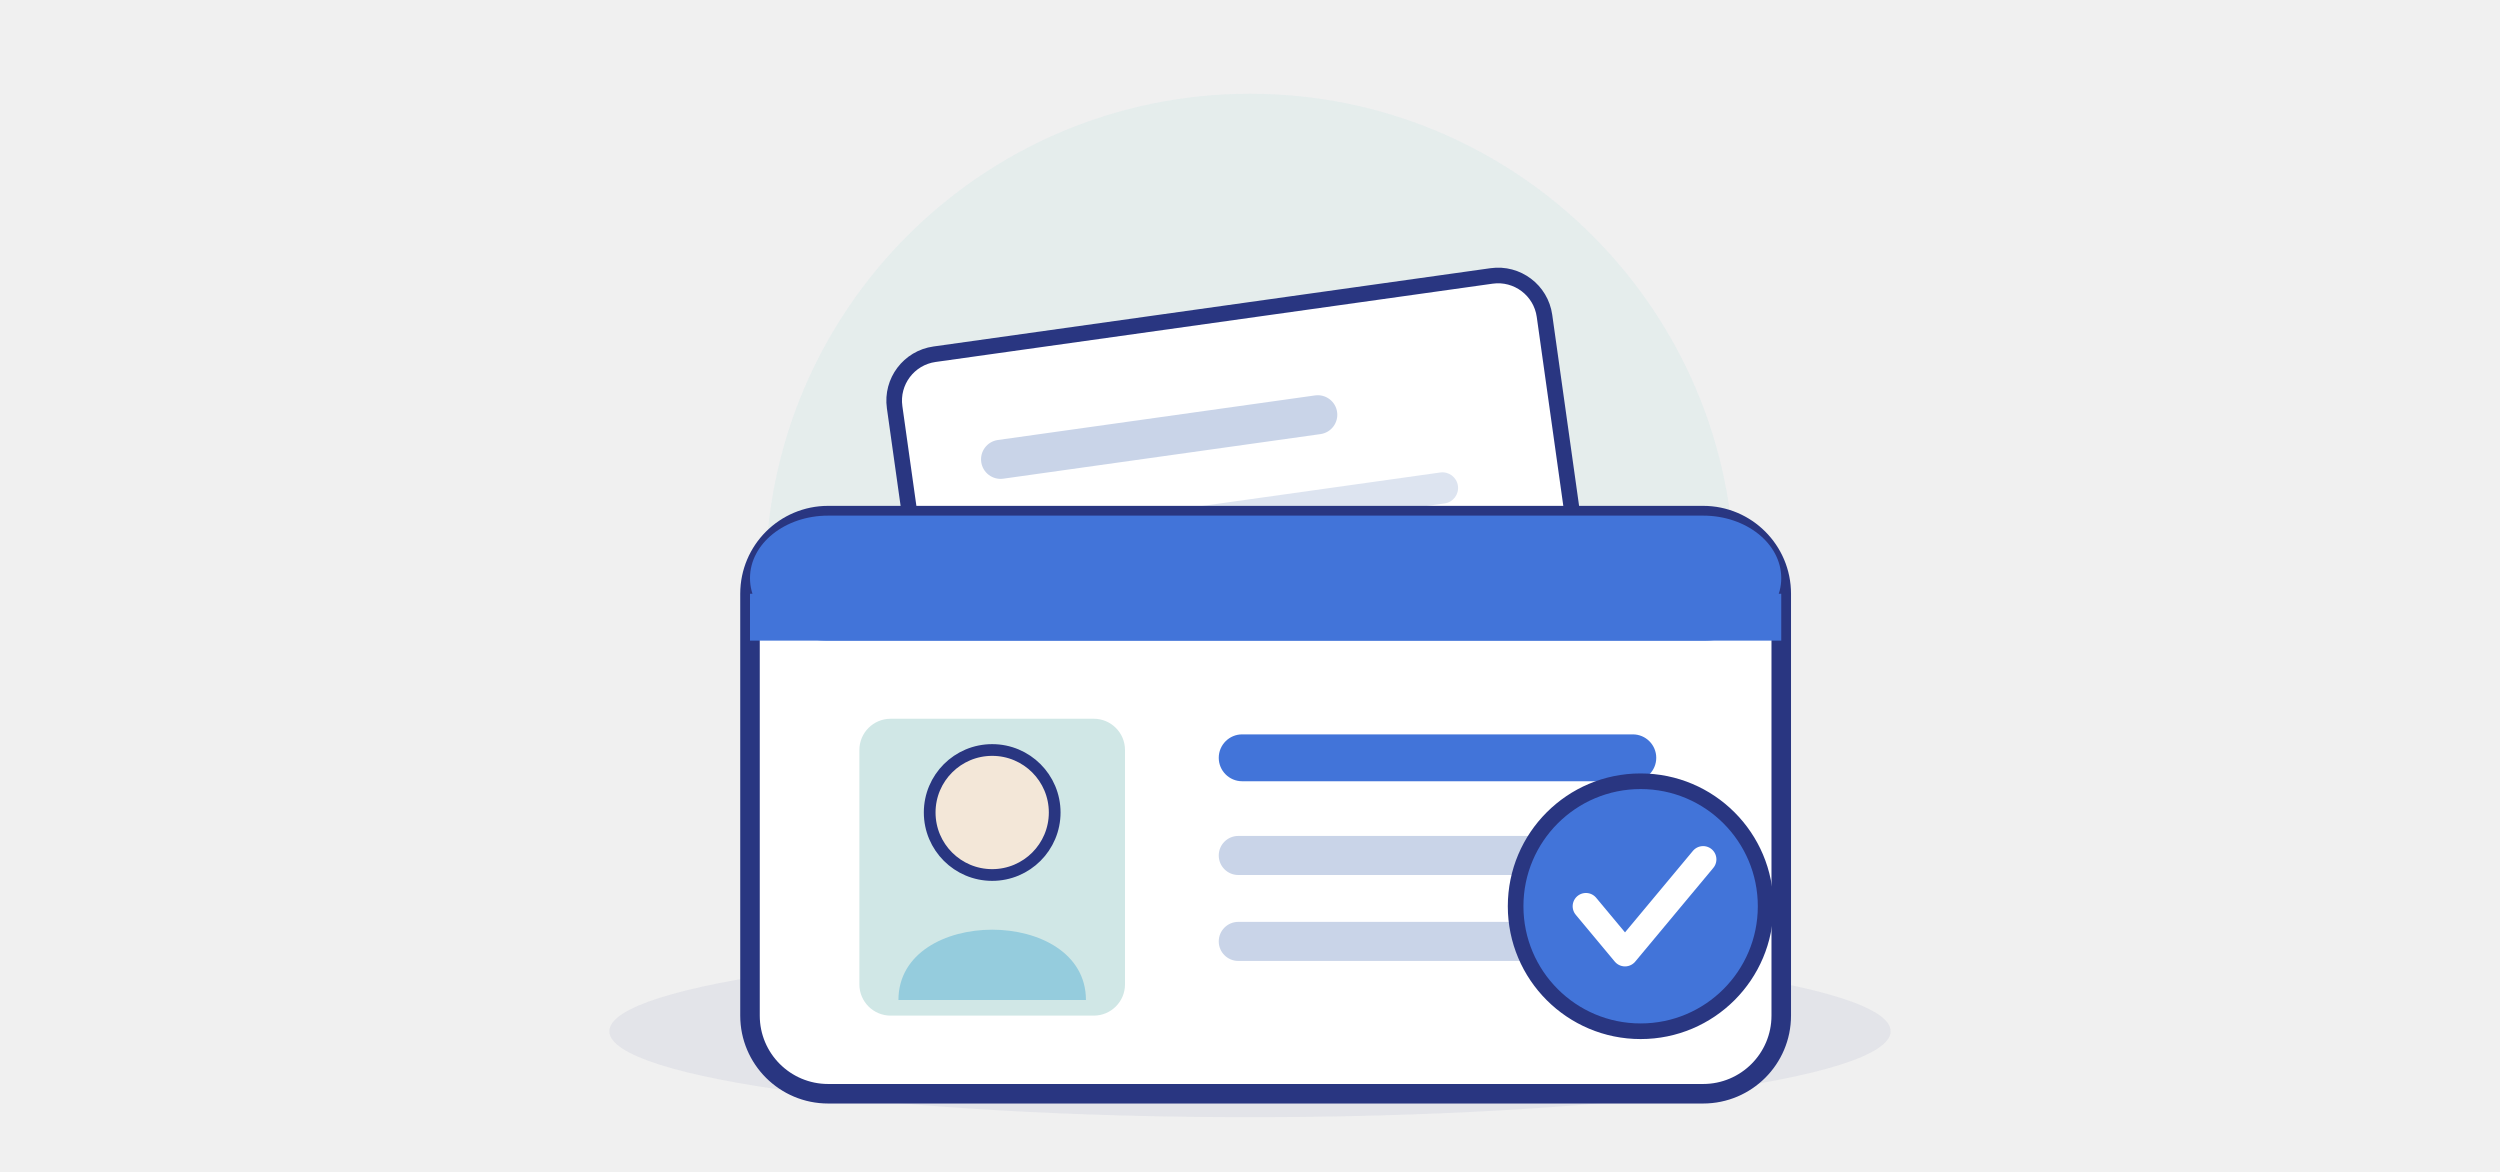
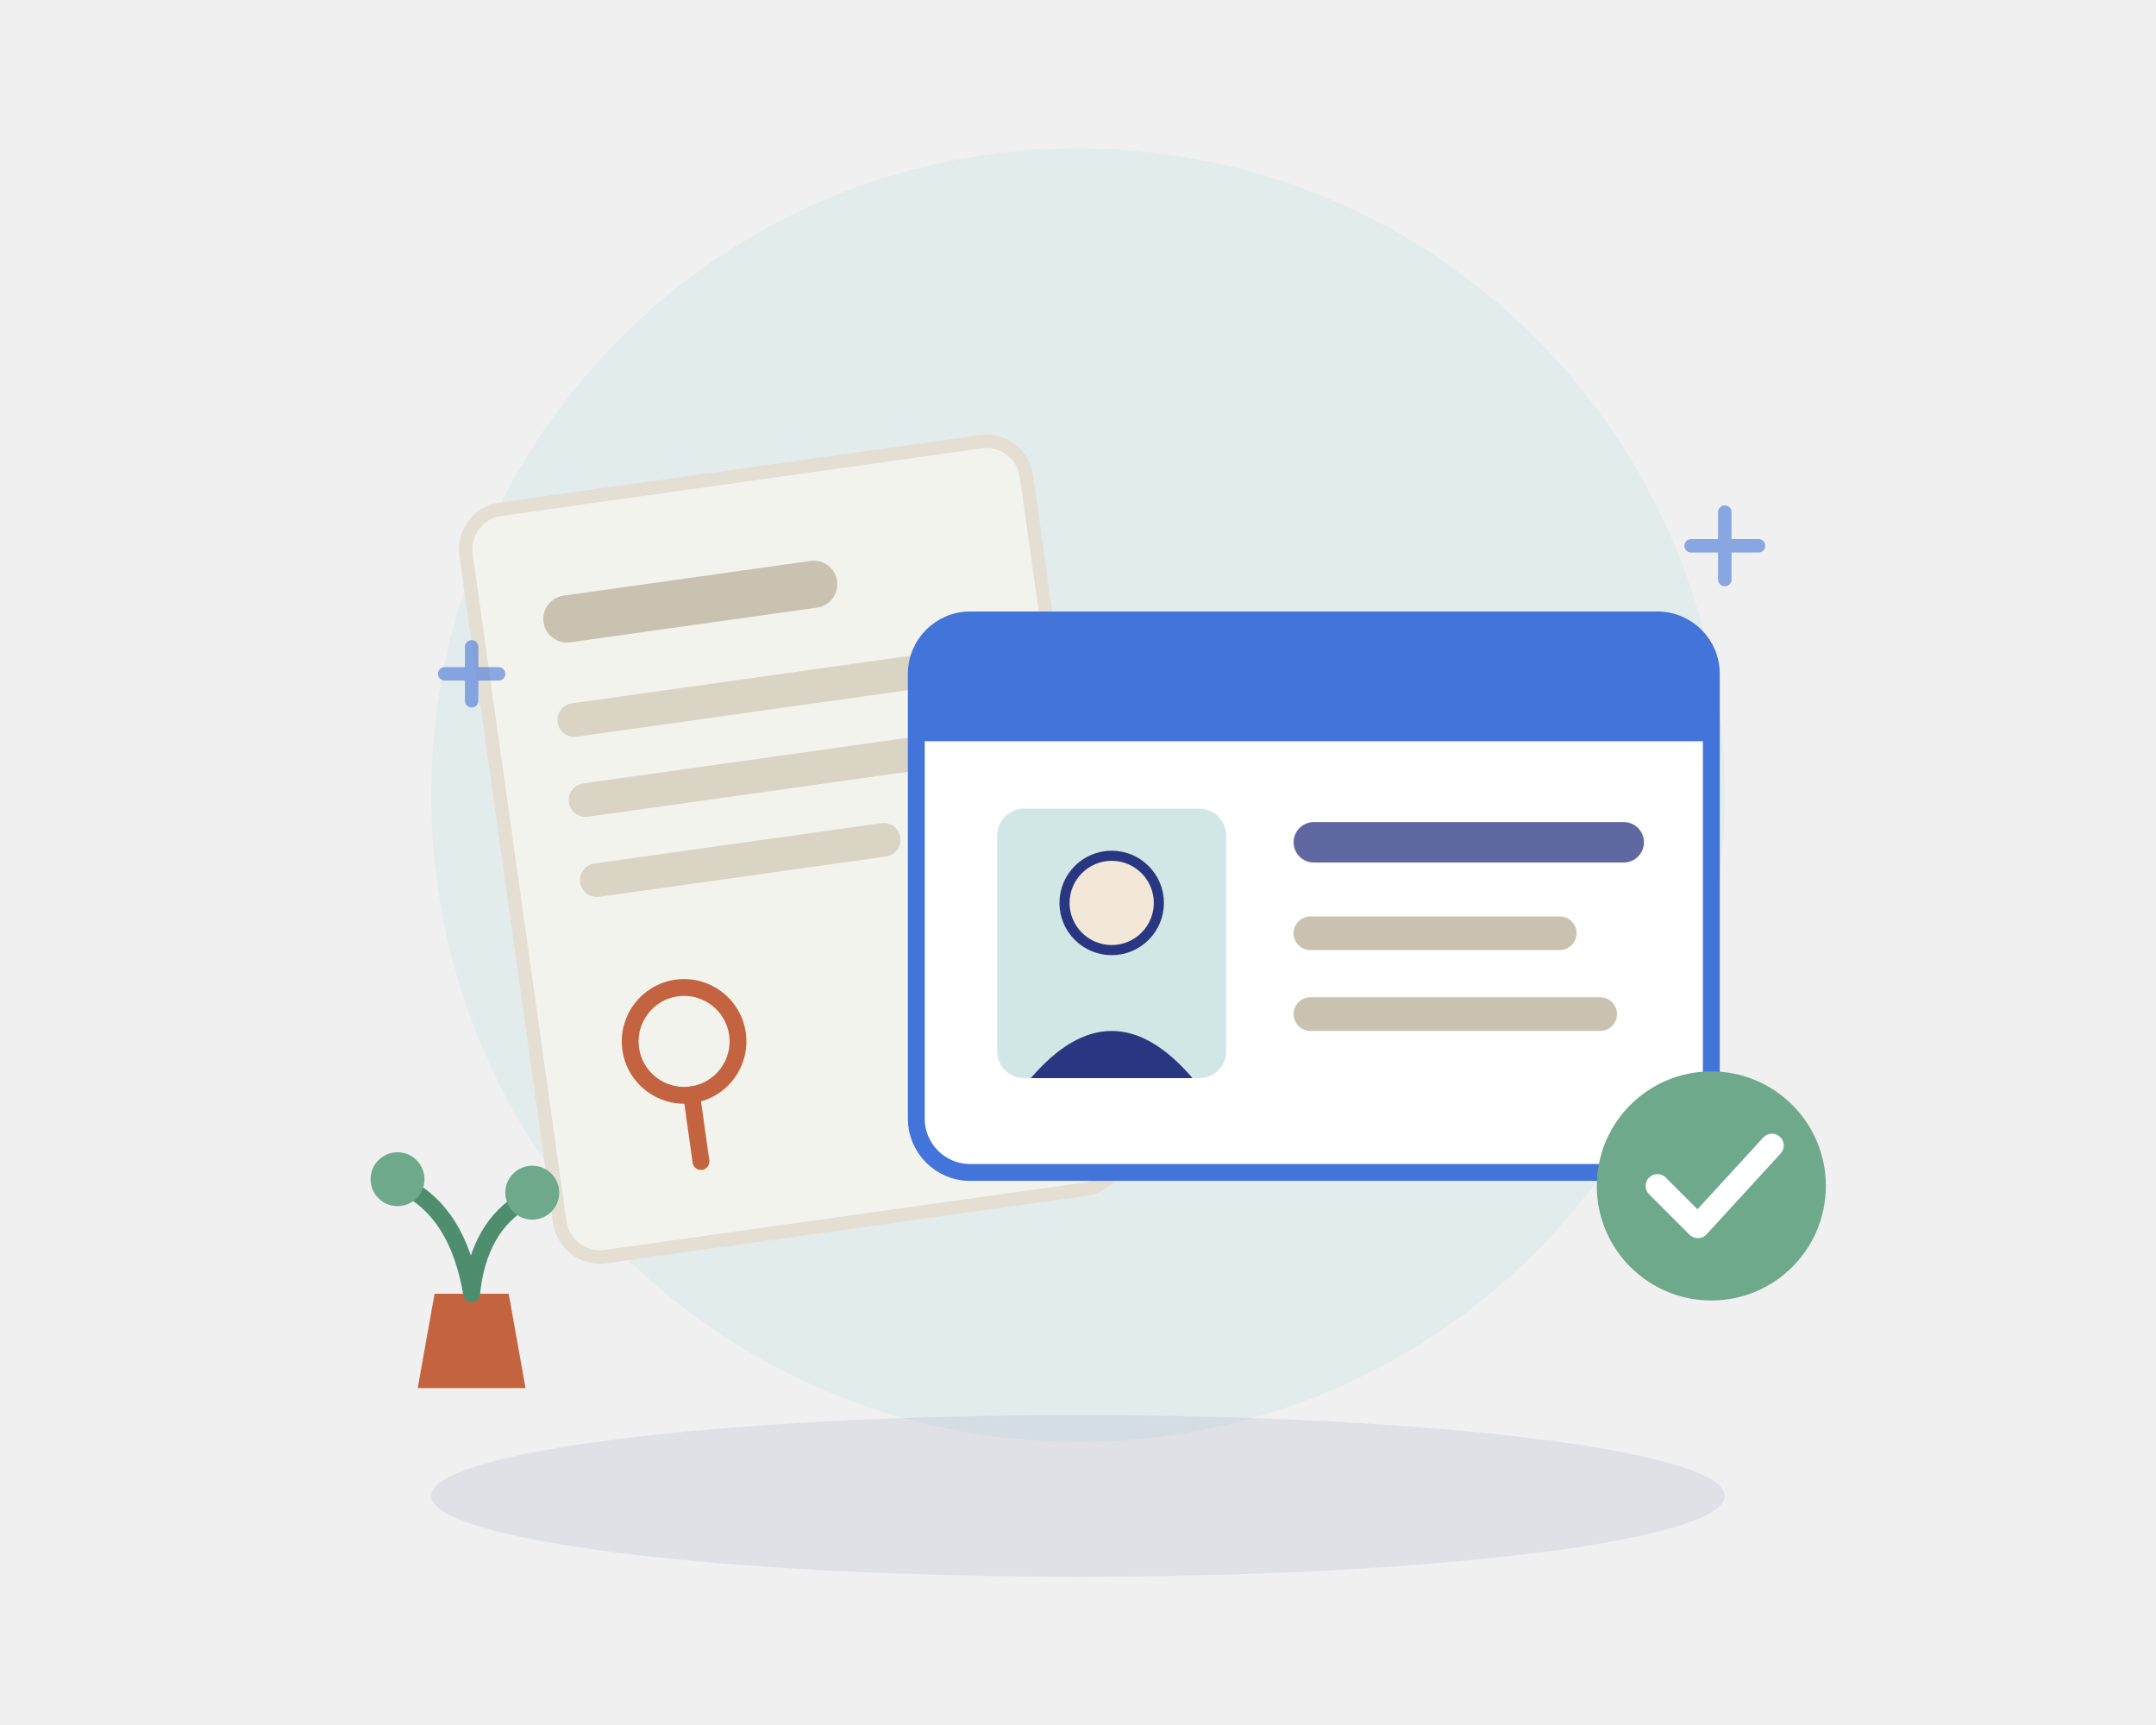
- <svg xmlns="http://www.w3.org/2000/svg" width="320" height="150" viewBox="0 0 320 150" fill="none" role="img">
-   <circle cx="160" cy="74" r="62" fill="#D0E7E6" opacity="0.35" />
-   <ellipse cx="160" cy="132" rx="82" ry="11" fill="#293681" opacity="0.07" />
-   <g transform="rotate(-8 160 74)">
-     <rect x="118" y="40" width="84" height="66" rx="6" fill="#FFFFFF" stroke="#293681" stroke-width="2" />
-     <rect x="128" y="52" width="46" height="5" rx="2.5" fill="#C9D4E8" />
-     <rect x="128" y="64" width="60" height="4" rx="2" fill="#DDE4F0" />
-     <rect x="128" y="74" width="52" height="4" rx="2" fill="#DDE4F0" />
-     <rect x="128" y="84" width="58" height="4" rx="2" fill="#DDE4F0" />
+ <svg xmlns="http://www.w3.org/2000/svg" width="320" height="256" fill="none" viewBox="0 0 320 256">
+   <circle cx="160" cy="118" r="96" fill="#d0e7e6" opacity=".4" />
+   <ellipse cx="160" cy="222" fill="#293681" opacity=".08" rx="96" ry="12" />
+   <g transform="rotate(-8 118 128)">
+     <rect width="84" height="112" x="76" y="70" fill="#f3f3ee" stroke="#e4dfd2" stroke-width="2" rx="6" />
+     <rect width="44" height="7" x="86" y="84" fill="#c9c2b0" rx="3.5" />
+     <rect width="64" height="5" x="86" y="100" fill="#d9d4c4" rx="2.5" />
+     <rect width="64" height="5" x="86" y="112" fill="#d9d4c4" rx="2.5" />
+     <rect width="48" height="5" x="86" y="124" fill="#d9d4c4" rx="2.5" />
+     <circle cx="98" cy="152" r="8" stroke="#c4633f" stroke-width="2.5" />
+     <path stroke="#c4633f" stroke-linecap="round" stroke-width="2.5" d="M98 160v10" />
  </g>
-   <rect x="96" y="66" width="132" height="74" rx="10" fill="#FFFFFF" stroke="#293681" stroke-width="2.5" />
-   <rect x="96" y="66" width="132" height="16" rx="10" fill="#4274D9" />
-   <rect x="96" y="76" width="132" height="6" fill="#4274D9" />
-   <rect x="110" y="92" width="34" height="38" rx="4" fill="#D0E7E6" />
-   <circle cx="127" cy="104" r="8" fill="#F3E7D8" stroke="#293681" stroke-width="1.5" />
-   <path d="M115 128 C115 116 139 116 139 128 Z" fill="#95CCDD" />
-   <rect x="156" y="94" width="56" height="6" rx="3" fill="#4274D9" />
-   <rect x="156" y="107" width="46" height="5" rx="2.5" fill="#C9D4E8" />
-   <rect x="156" y="118" width="52" height="5" rx="2.5" fill="#C9D4E8" />
-   <g transform="translate(210,116)">
-     <circle r="16" fill="#4274D9" stroke="#293681" stroke-width="2" />
-     <path d="M-7 0 L-2 6 L8 -6" fill="none" stroke="#FFFFFF" stroke-width="3.4" stroke-linecap="round" stroke-linejoin="round" />
-   </g>
+   <rect width="118" height="82" x="136" y="92" fill="#fff" stroke="#4274d9" stroke-width="2.5" rx="8" />
+   <path fill="#4274d9" d="M136 100a8 8 0 0 1 8-8h102a8 8 0 0 1 8 8v10H136Z" />
+   <rect width="34" height="40" x="148" y="120" fill="#d0e7e6" rx="4" />
+   <circle cx="165" cy="134" r="7" fill="#f3e7d8" stroke="#293681" stroke-width="1.5" />
+   <path fill="#293681" d="M153 160q12-14 24 0Z" />
+   <rect width="52" height="6" x="192" y="122" fill="#293681" opacity=".75" rx="3" />
+   <rect width="42" height="5" x="192" y="136" fill="#c9c2b0" rx="2.5" />
+   <rect width="48" height="5" x="192" y="148" fill="#c9c2b0" rx="2.5" />
+   <circle cx="254" cy="176" r="17" fill="#6fa98c" />
+   <path stroke="#fff" stroke-linecap="round" stroke-linejoin="round" stroke-width="3.5" d="m246 176 6 6 11-12" />
+   <path fill="#c4633f" d="M62 206h16l-2.5-14h-11Z" />
+   <path stroke="#4e8e6e" stroke-linecap="round" stroke-width="2.5" d="M70 192q-2-12-10-16m10 16q1-10 8-14" />
+   <circle cx="59" cy="175" r="4" fill="#6fa98c" />
+   <circle cx="79" cy="177" r="4" fill="#6fa98c" />
+   <path stroke="#4274d9" stroke-linecap="round" stroke-width="2" d="M256 76v10m-5-5h10M70 96v8m-4-4h8" opacity=".6" />
</svg>
